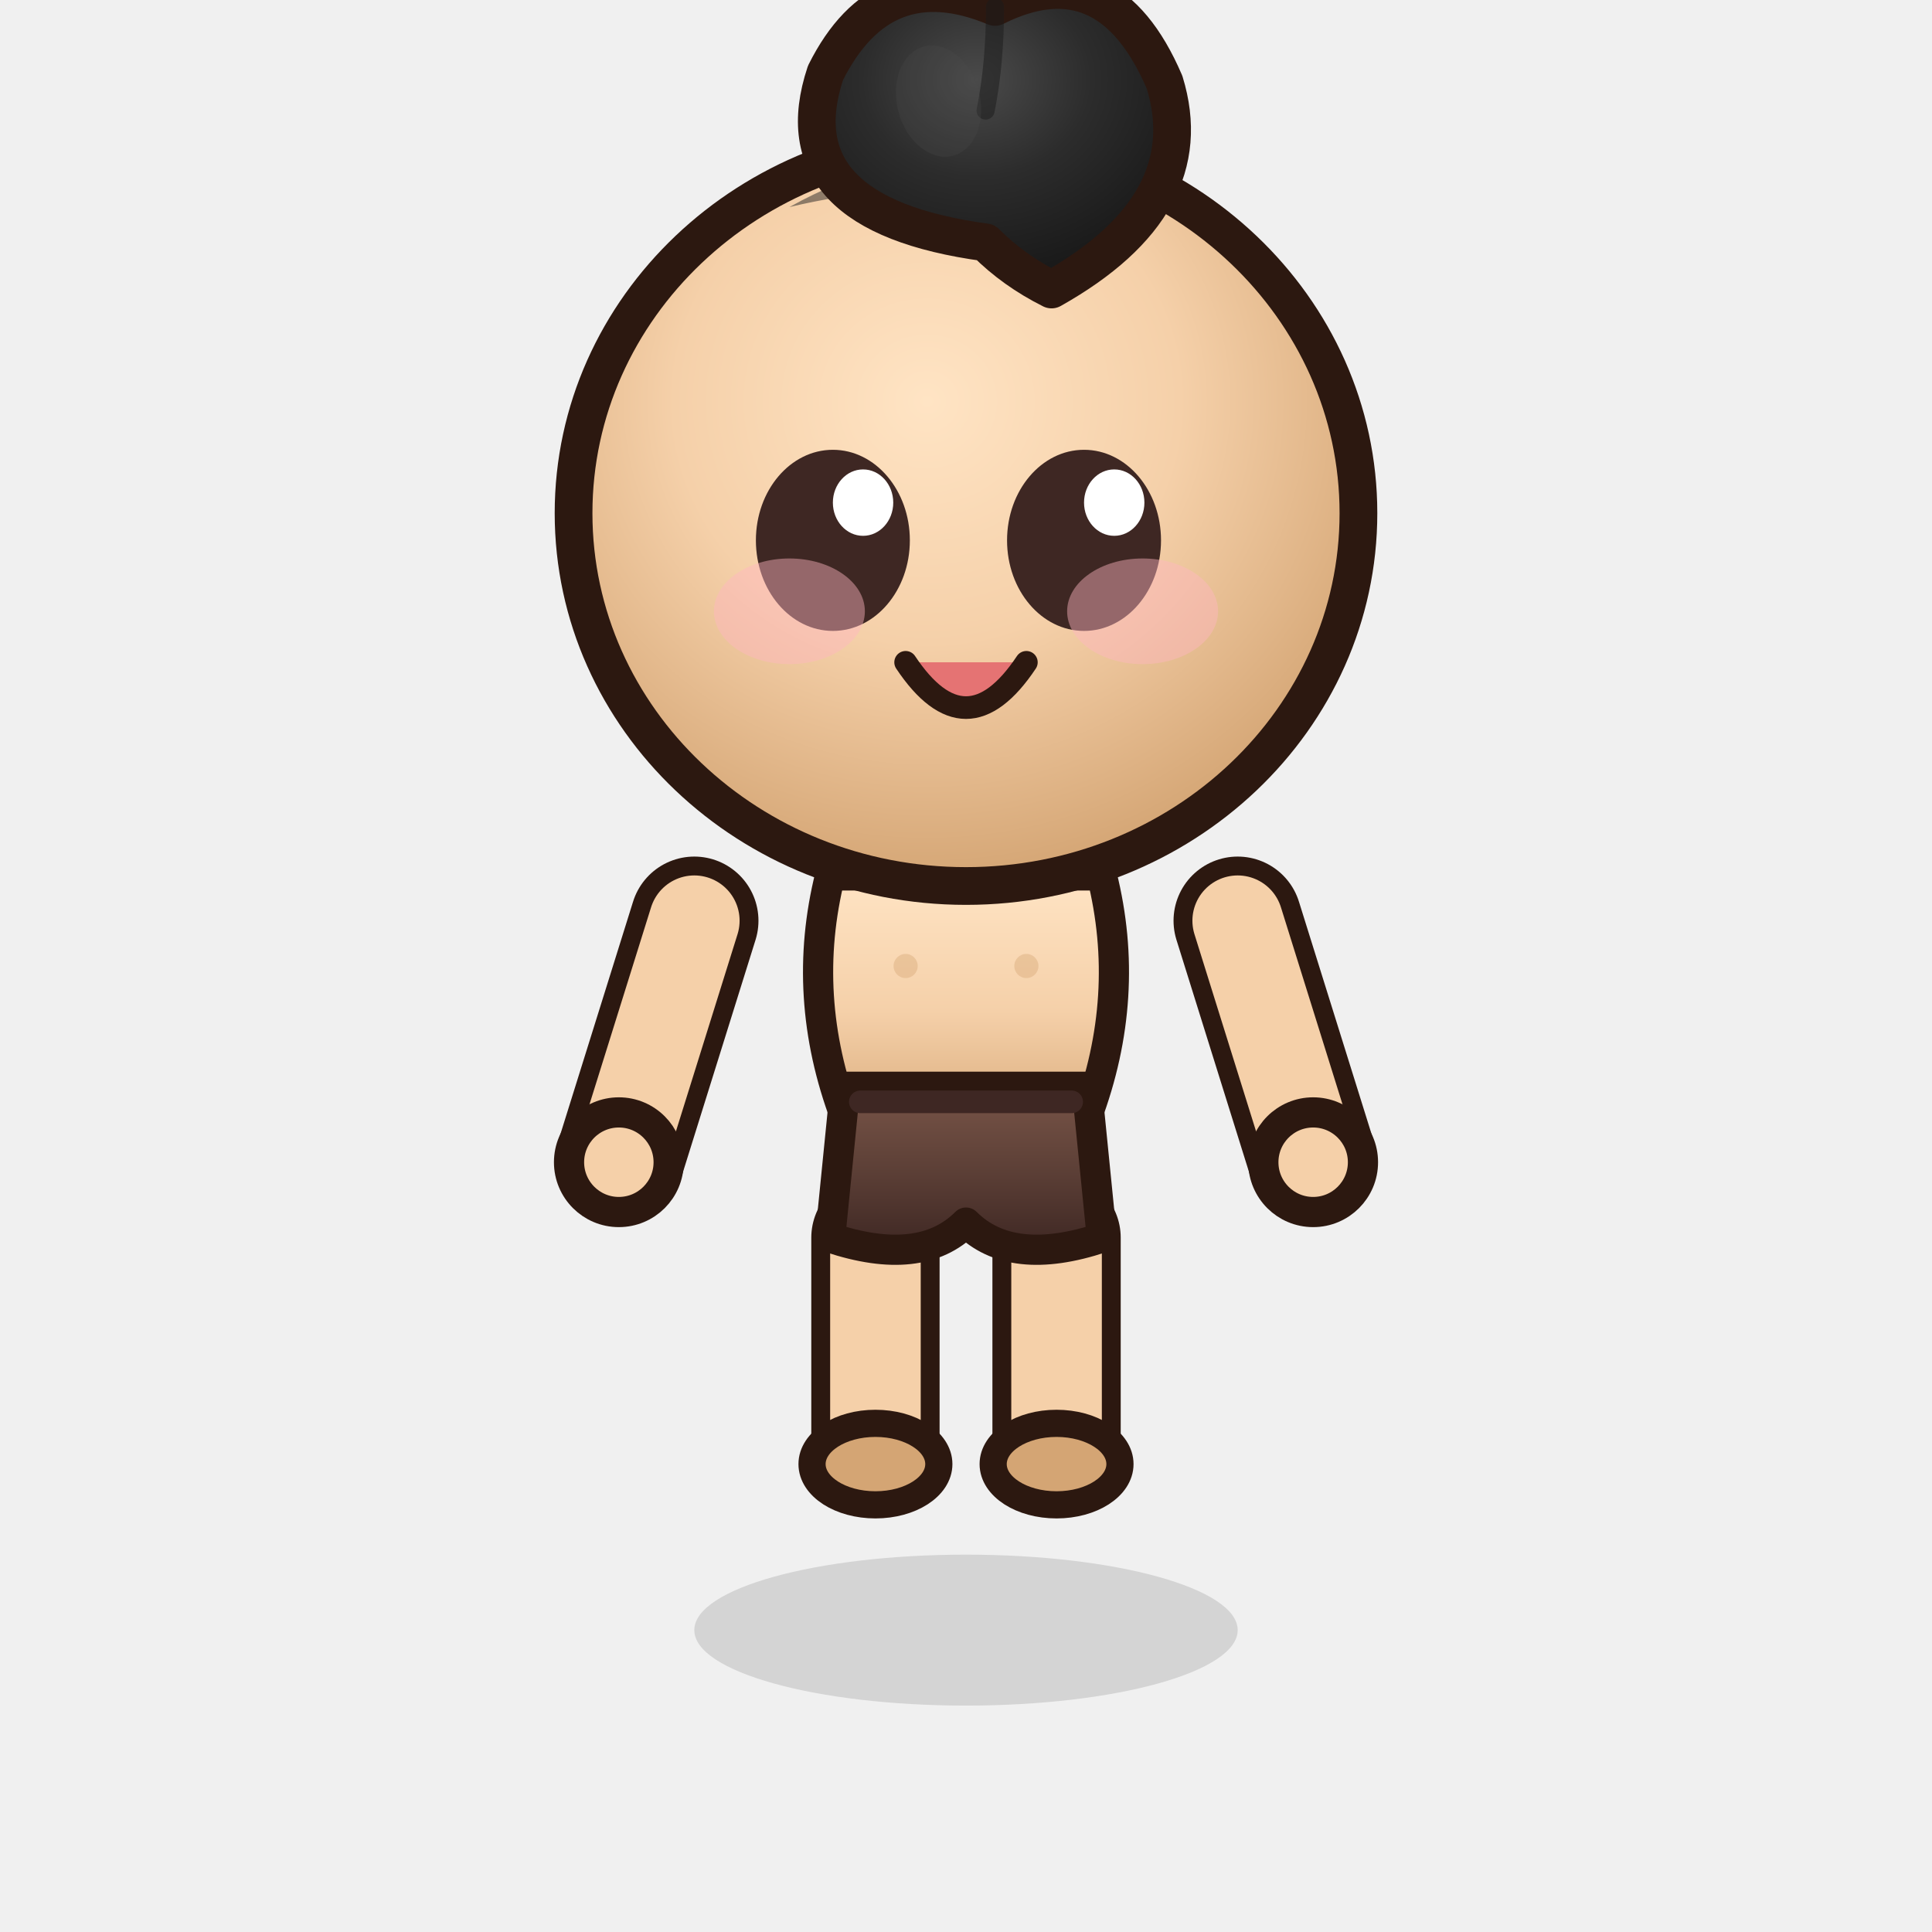
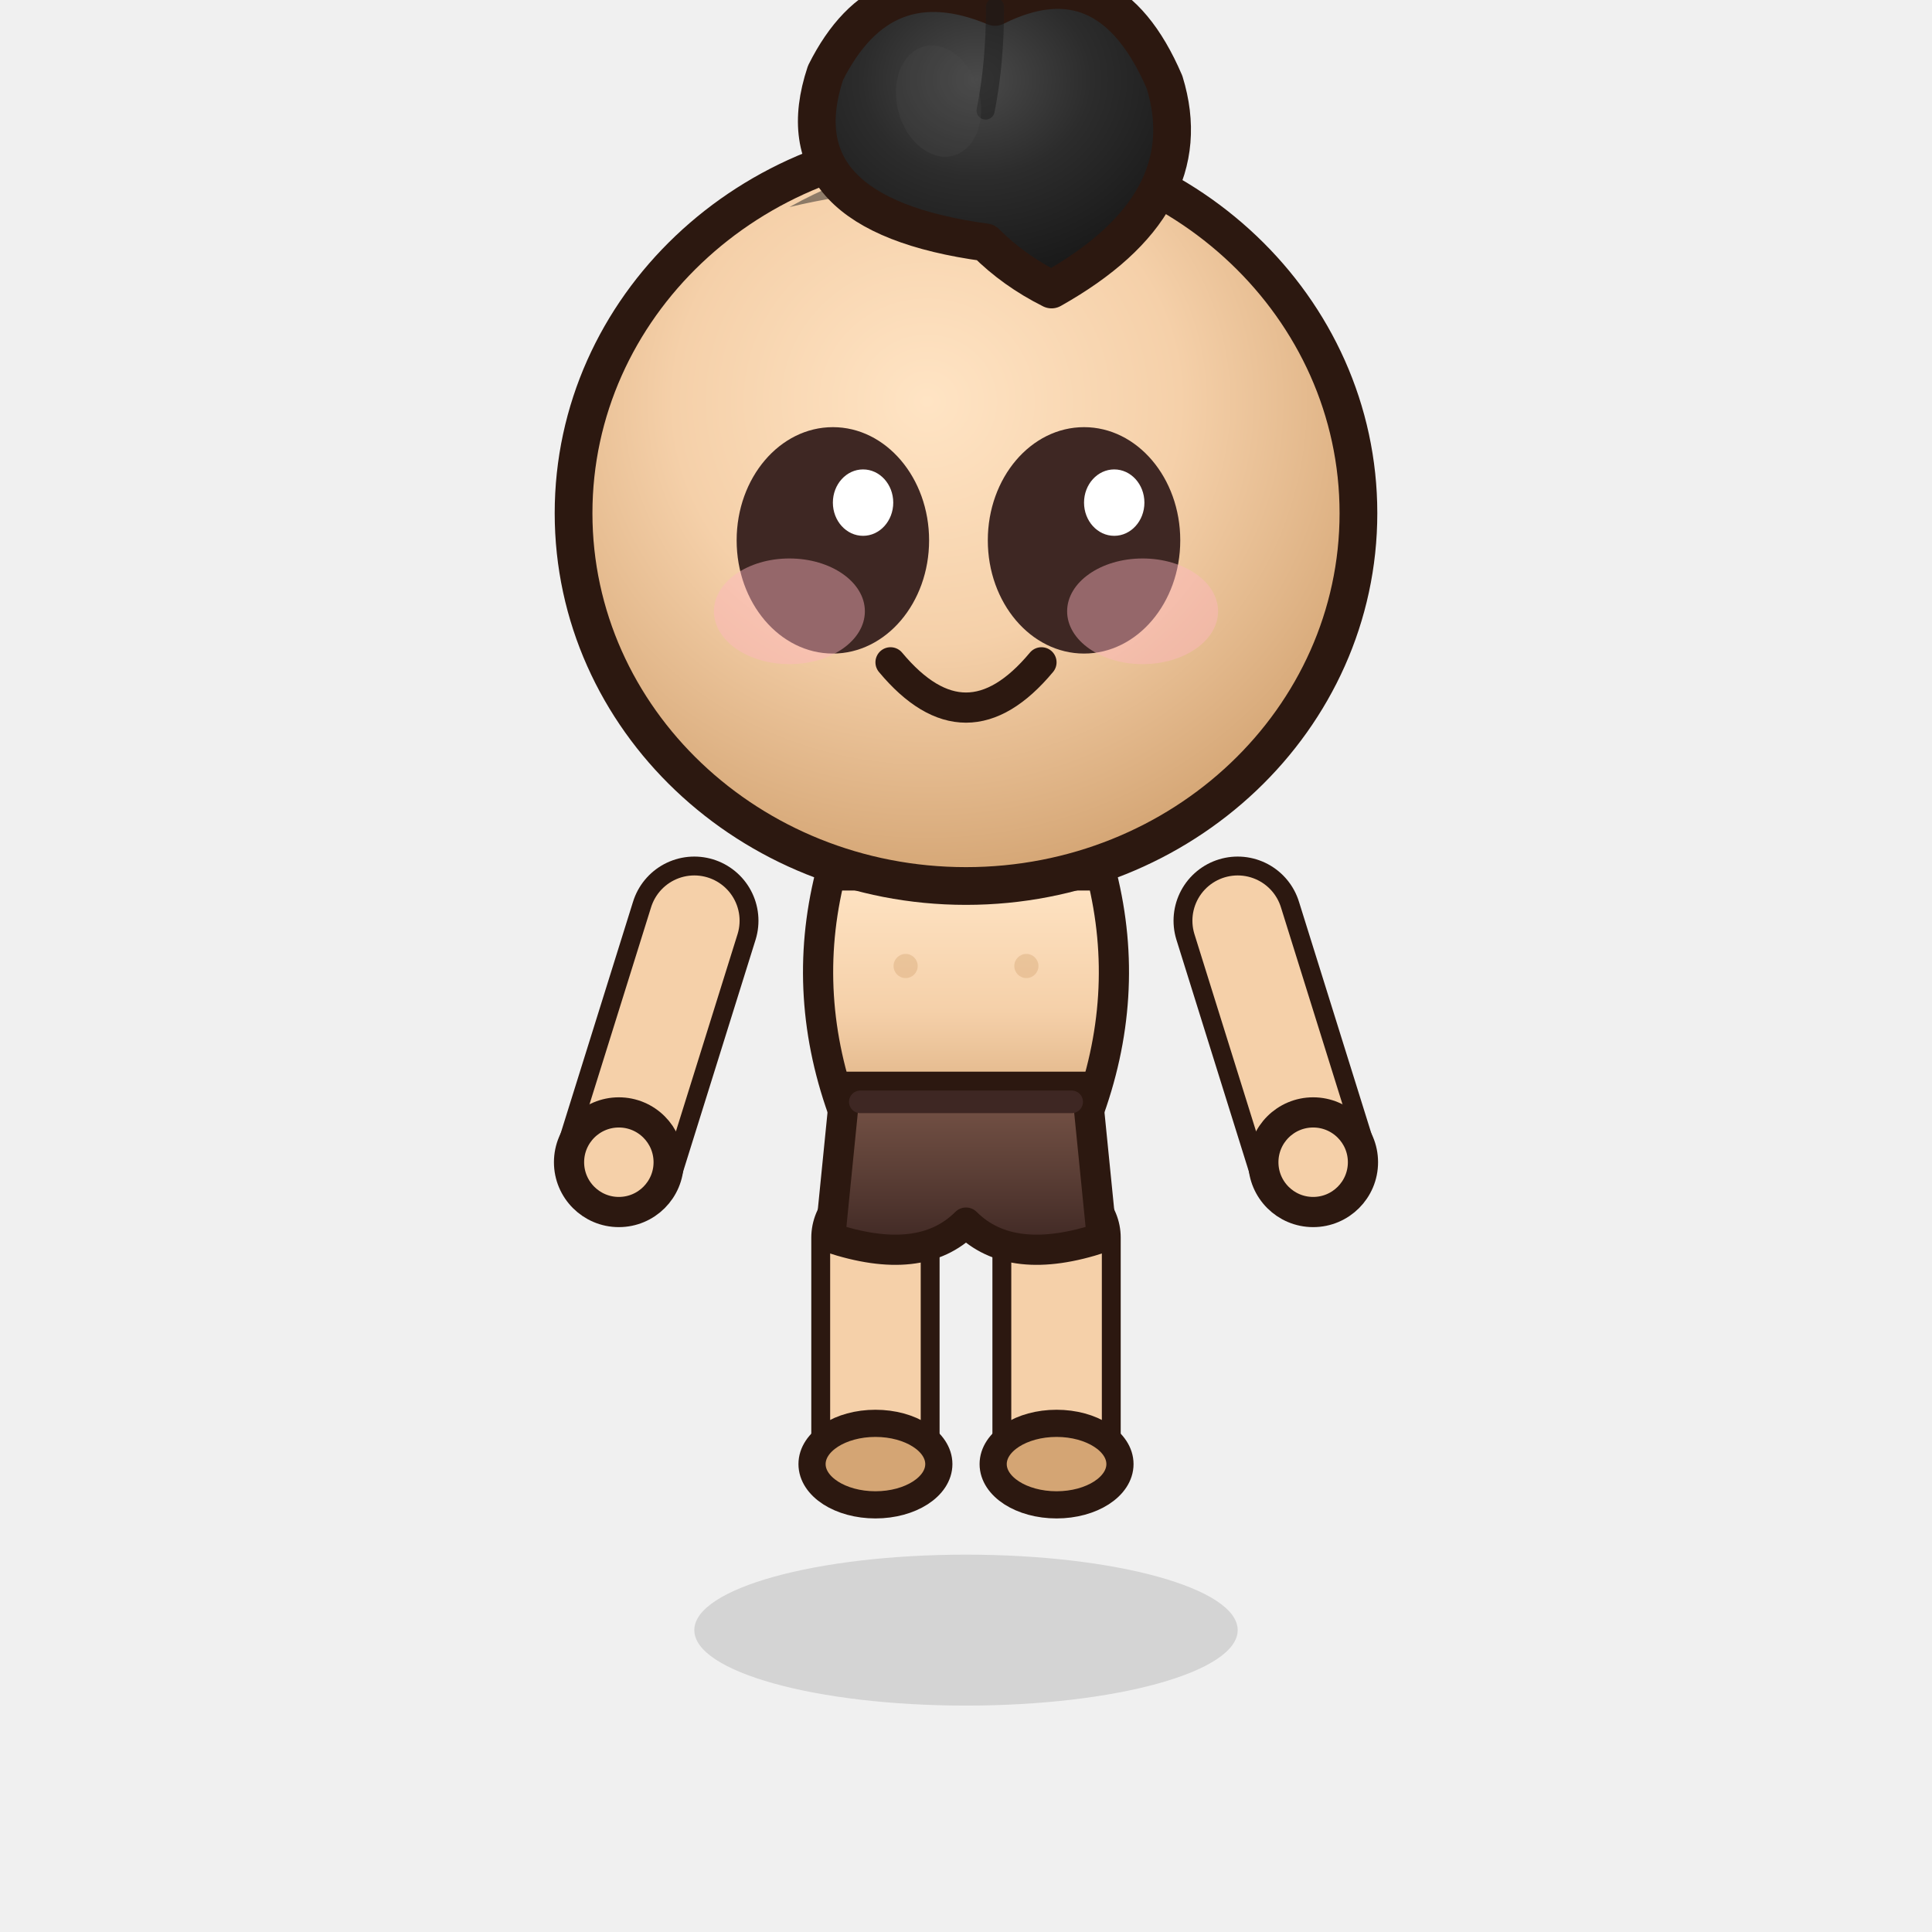
<svg xmlns="http://www.w3.org/2000/svg" viewBox="0 0 128 128" width="128" height="128" id="hero_f0">
  <defs>
    <filter id="blur">
      <feGaussianBlur stdDeviation="4" />
    </filter>
    <linearGradient id="bodyGrad" x1="0%" y1="0%" x2="0%" y2="100%">
      <stop offset="0%" stop-color="#FFE4C4" />
      <stop offset="50%" stop-color="#F5D0A9" />
      <stop offset="100%" stop-color="#D4A574" />
    </linearGradient>
    <linearGradient id="pantsGrad" x1="0%" y1="0%" x2="0%" y2="100%">
      <stop offset="0%" stop-color="#795548" />
      <stop offset="50%" stop-color="#5D4037" />
      <stop offset="100%" stop-color="#3E2723" />
    </linearGradient>
    <radialGradient id="headGrad" cx="45%" cy="35%" r="65%" fx="45%" fy="35%">
      <stop offset="0%" stop-color="#FFE4C4" />
      <stop offset="50%" stop-color="#F5D0A9" />
      <stop offset="100%" stop-color="#D4A574" />
    </radialGradient>
    <radialGradient id="headGradHair" cx="45%" cy="30%" r="65%" fx="45%" fy="30%">
      <stop offset="0%" stop-color="#4A4A4A" />
      <stop offset="50%" stop-color="#2C2C2C" />
      <stop offset="100%" stop-color="#1A1A1A" />
    </radialGradient>
  </defs>
  <ellipse cx="64" cy="108" rx="18" ry="5" fill="#000000" opacity="0.12" />
  <line x1="58" y1="82" x2="58" y2="96" stroke="#2C1810" stroke-width="8.5" stroke-linecap="round" />
  <line x1="58" y1="82" x2="58" y2="96" stroke="#F5D0A9" stroke-width="6" stroke-linecap="round" />
  <ellipse cx="58" cy="97" rx="4.2" ry="2.7" fill="#D4A574" stroke="#2C1810" stroke-width="1.8" />
  <line x1="70" y1="82" x2="70" y2="96" stroke="#2C1810" stroke-width="8.5" stroke-linecap="round" />
  <line x1="70" y1="82" x2="70" y2="96" stroke="#F5D0A9" stroke-width="6" stroke-linecap="round" />
  <ellipse cx="70" cy="97" rx="4.2" ry="2.7" fill="#D4A574" stroke="#2C1810" stroke-width="1.8" />
  <path d="M55 58       Q 53 66, 56 74       Q 64 78, 72 74       Q 75 66, 73 58 Z" fill="url(#bodyGrad)" stroke="#2C1810" stroke-width="2" stroke-linecap="round" stroke-linejoin="round" />
  <circle cx="60" cy="64" r="0.8" fill="#D4A574" opacity="0.4" />
  <circle cx="68" cy="64" r="0.8" fill="#D4A574" opacity="0.4" />
  <path d="M56 72       L55 82       Q 61 84, 64 81       Q 67 84, 73 82       L72 72 Z" fill="url(#pantsGrad)" stroke="#2C1810" stroke-width="2" stroke-linecap="round" stroke-linejoin="round" />
  <line x1="57" y1="73" x2="71" y2="73" stroke="#3E2723" stroke-width="1.5" stroke-linecap="round" />
  <line x1="46" y1="61" x2="41" y2="77" stroke="#2C1810" stroke-width="8.5" stroke-linecap="round" />
  <line x1="46" y1="61" x2="41" y2="77" stroke="#F5D0A9" stroke-width="6" stroke-linecap="round" />
  <circle cx="41" cy="77" r="3.3" fill="#F5D0A9" stroke="#2C1810" stroke-width="2" />
  <line x1="82" y1="61" x2="87" y2="77" stroke="#2C1810" stroke-width="8.5" stroke-linecap="round" />
  <line x1="82" y1="61" x2="87" y2="77" stroke="#F5D0A9" stroke-width="6" stroke-linecap="round" />
  <circle cx="87" cy="77" r="3.3" fill="#F5D0A9" stroke="#2C1810" stroke-width="2" />
  <ellipse cx="64" cy="34" rx="26" ry="24.7" fill="url(#headGrad)" stroke="#2C1810" stroke-width="2.5" stroke-linecap="round" stroke-linejoin="round" />
  <path d="M52.3 13.72       Q 58.8 10.08, 65.3 10.6       Q 71.8 11.12, 75.7 15.28       Q 71.8 12.68, 65.3 12.68       Q 58.8 12.16, 52.3 13.72 Z" fill="url(#headGradHair)" opacity="0.5" />
  <path d="       M65.3 16.06       Q 51.572 14.188,         54.692 4.828       Q 58.436 -2.66,         65.924 0.46       Q 73.412 -3.284,         77.156 5.452       Q 79.652 13.564,         69.668 19.18       Q 67.172 17.932,         65.3 16.06 Z" fill="url(#headGradHair)" stroke="#2C1810" stroke-width="2.5" stroke-linecap="round" stroke-linejoin="round" />
  <path d="M65.924 0.46       Q 65.924 4.204,         65.3 7.324" fill="none" stroke="#1A1A1A" stroke-width="1.2" stroke-linecap="round" opacity="0.5" />
  <ellipse cx="62.18" cy="6.7" rx="2.746" ry="3.744" fill="#4A4A4A" opacity="0.25" transform="rotate(-15 62.18 6.7)" />
-   <ellipse cx="55.18" cy="35.8" rx="5.1" ry="6" fill="#3E2723" />
+   <ellipse cx="55.18" cy="35.8" rx="6.375" ry="7.5" fill="#3E2723" />
  <ellipse cx="57.18" cy="33.3" rx="2" ry="2.2" fill="#FFFFFF" />
-   <ellipse cx="71.82" cy="35.8" rx="5.1" ry="6" fill="#3E2723" />
+   <ellipse cx="71.82" cy="35.8" rx="6.375" ry="7.5" fill="#3E2723" />
  <ellipse cx="73.82" cy="33.3" rx="2" ry="2.2" fill="#FFFFFF" />
-   <path d="M60 43.88 Q 64 49.88, 68 43.88" fill="#E57373" stroke="#2C1810" stroke-width="1.5" stroke-linecap="round" />
+   <path d="M59 43.88 Q 64 49.88, 69 43.88" fill="none" stroke="#2C1810" stroke-width="2" stroke-linecap="round" />
  <ellipse cx="52.3" cy="40.5" rx="5" ry="3.5" fill="#FFB6C1" opacity="0.45" />
  <ellipse cx="75.7" cy="40.5" rx="5" ry="3.5" fill="#FFB6C1" opacity="0.45" />
</svg>
